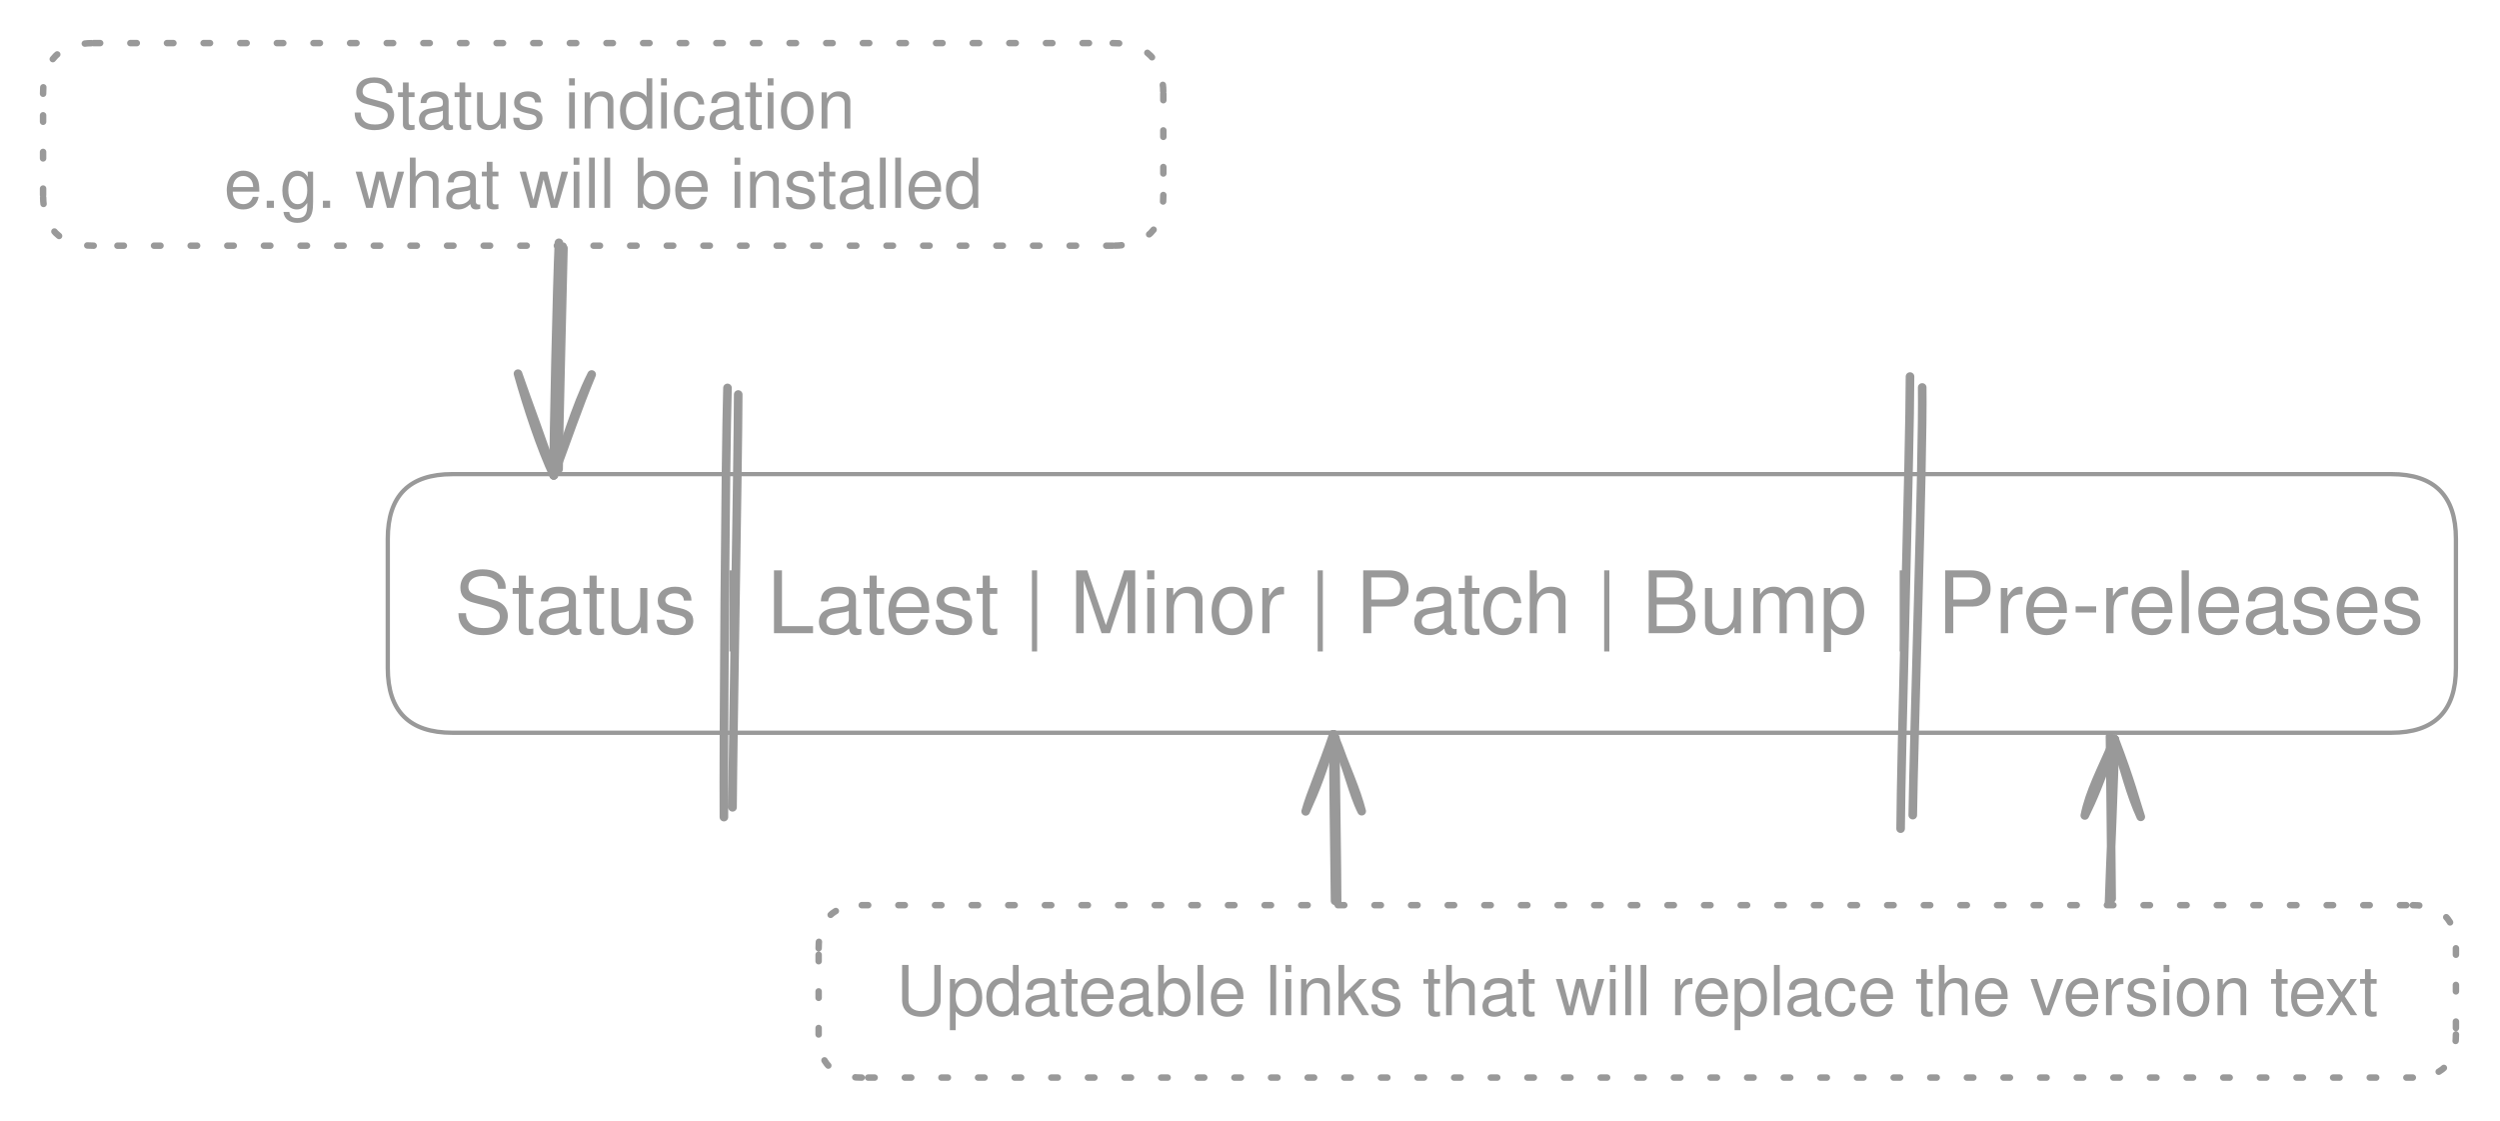
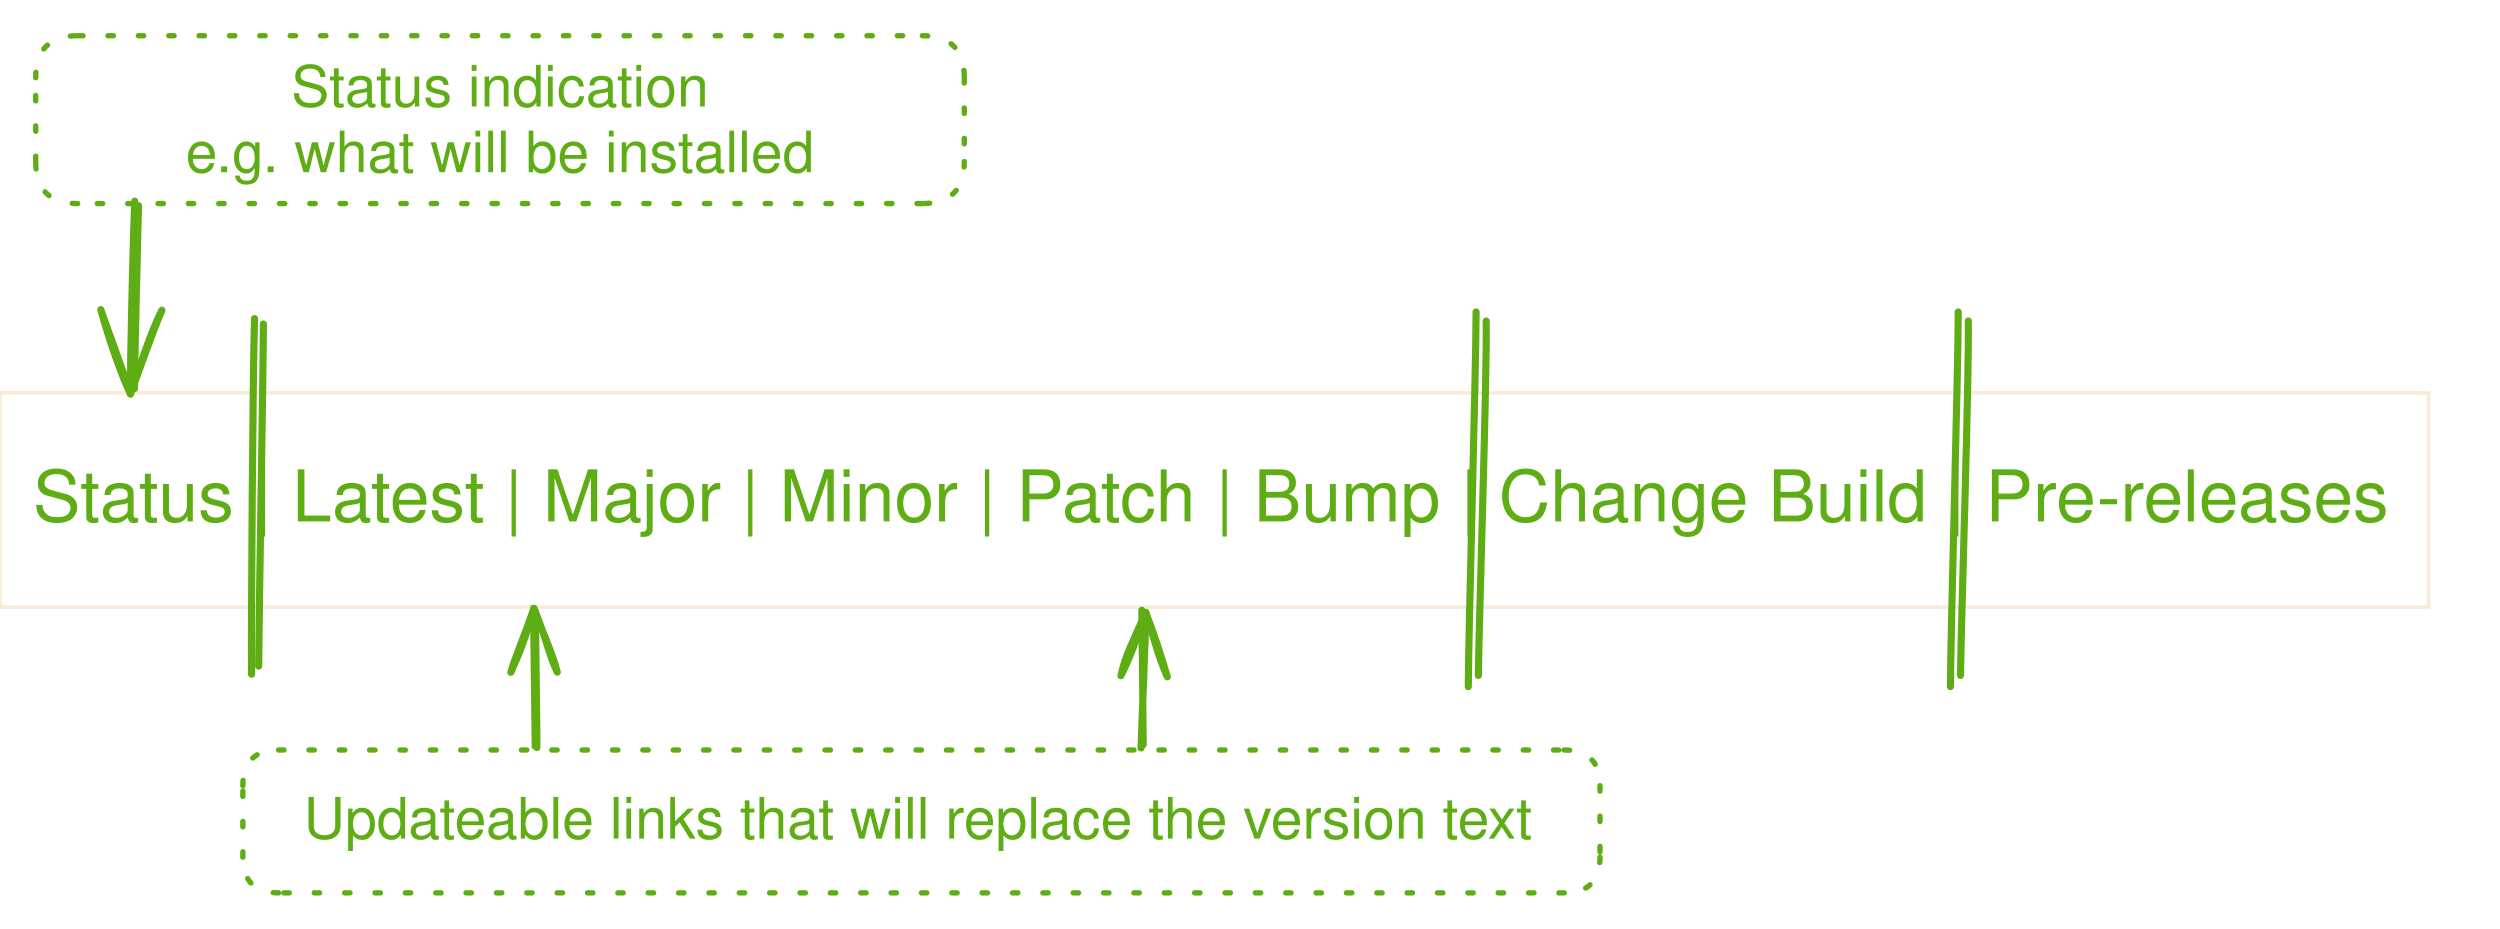
- <svg xmlns="http://www.w3.org/2000/svg" version="1.1" viewBox="0 0 580 260" width="580" height="260">
+ <svg xmlns="http://www.w3.org/2000/svg" version="1.1" width="700" height="260">
  <style>
    .line {
-       color: #999999;
-       stroke: #999999;
+       color: #5ead14;
+       stroke: #5ead14;
      fill: transparent;
      
    }
    .text {
-       color: #999999;
+       color: #5ead14;
      stroke: none;
-       fill: #999999;
+       fill: #5ead14;
    }
  </style>
-   <g stroke-linecap="round" transform="translate(90 110) rotate(0 240 30)">
-     <path class="line" d="M15 0 C152.51 0, 290.03 0, 465 0 M15 0 C120.48 0, 225.96 0, 465 0 M465 0 C475 0, 480 5, 480 15 M465 0 C475 0, 480 5, 480 15 M480 15 C480 25.73, 480 36.45, 480 45 M480 15 C480 24.48, 480 33.96, 480 45 M480 45 C480 55, 475 60, 465 60 M480 45 C480 55, 475 60, 465 60 M465 60 C329.76 60, 194.51 60, 15 60 M465 60 C286.8 60, 108.6 60, 15 60 M15 60 C5 60, 0 55, 0 45 M15 60 C5 60, 0 55, 0 45 M0 45 C0 38.69, 0 32.38, 0 15 M0 45 C0 35.4, 0 25.81, 0 15 M0 15 C0 5, 5 0, 15 0 M0 15 C0 5, 5 0, 15 0" stroke-width="1" />
+   <g stroke-linecap="round" transform="translate(0 110)">
+     <rect width="680" height="60" fill-opacity="0" stroke="antiquewhite" stroke-width="1" />
  </g>
-   <g transform="translate(104.8877 128.5) rotate(0 225.1123 11.5)">
-     <text class="text" x="229.112" y="18.4" font-family="Helvetica, Segoe UI Emoji" font-size="20px" text-anchor="middle" style="white-space: pre;" direction="ltr" dominant-baseline="alphabetic">Status | Latest | Minor | Patch | Bump | Pre-releases</text>
+   <g transform="translate(110 128) rotate(0 225 11)">
+     <text class="text" x="229" y="18" font-family="Helvetica, Segoe UI Emoji" font-size="20px" text-anchor="middle" style="white-space: pre;" direction="ltr" dominant-baseline="alphabetic">Status | Latest | Major | Minor | Patch | Bump | Change Build | Pre-releases</text>
  </g>
  <g stroke-linecap="round" transform="translate(10 10) rotate(0 130 23.5)">
    <path class="line" d="M11.75 0 C76.75 0, 141.76 0, 248.25 0 M248.25 0 C256.08 0, 260 3.92, 260 11.75 M260 11.75 C260 17.05, 260 22.35, 260 35.25 M260 35.25 C260 43.08, 256.08 47, 248.25 47 M248.25 47 C191.14 47, 134.02 47, 11.75 47 M11.75 47 C3.92 47, 0 43.08, 0 35.25 M0 35.25 C0 28.39, 0 21.52, 0 11.75 M0 11.75 C0 3.92, 3.92 0, 11.75 0" stroke-width="1.5" stroke-dasharray="1.5 7" />
  </g>
  <g transform="translate(52.40625 15.1) rotate(0 87.59375 18.4)">
    <text class="text" x="87.594" y="14.72" font-family="Helvetica, Segoe UI Emoji" font-size="16px" text-anchor="middle" style="white-space: pre;" direction="ltr" dominant-baseline="alphabetic">Status indication
    </text>
    <text class="text" x="87.594" y="33.12" font-family="Helvetica, Segoe UI Emoji" font-size="16px" text-anchor="middle" style="white-space: pre;" direction="ltr" dominant-baseline="alphabetic">e.g. what will be installed</text>
  </g>
  <g stroke-linecap="round">
-     <g transform="translate(310 209) rotate(0 0 -19)">
+     <g transform="translate(150 209) rotate(0 0 -19)">
      <path class="line" d="M0.34 0.31 C0.35 -5.99, -0.08 -31.36, -0.06 -37.78 M-0.14 -0.01 C-0.21 -6.47, -0.6 -32.35, -0.52 -38.64" stroke-width="2" />
-     </g>
-     <g transform="translate(310 209) rotate(0 0 -19)">
      <path class="line" d="M6.04 -20.8 C4.7 -25.97, 2.67 -30.16, -0.52 -38.64 M6.04 -20.8 C3.87 -25.09, 2.97 -30.42, -0.52 -38.64" stroke-width="2" />
-     </g>
-     <g transform="translate(310 209) rotate(0 0 -19)">
      <path class="line" d="M-6.96 -20.76 C-4.59 -25.99, -2.91 -30.19, -0.52 -38.64 M-6.96 -20.76 C-5.78 -25.05, -3.32 -30.39, -0.52 -38.64" stroke-width="2" />
    </g>
  </g>
-   <g stroke-linecap="round" transform="translate(190 210) rotate(0 190 20)">
+   <g stroke-linecap="round" transform="translate(68 210) rotate(0 190 20)">
    <path class="line" d="M10 0 C152.56 0, 295.12 0, 370 0 M370 0 C376.67 0, 380 3.33, 380 10 M380 10 C380 14.67, 380 19.33, 380 30 M380 30 C380 36.67, 376.67 40, 370 40 M370 40 C269.78 40, 169.55 40, 10 40 M10 40 C3.33 40, 0 36.67, 0 30 M0 30 C0 25.95, 0 21.91, 0 10 M0 10 C0 3.33, 3.33 0, 10 0" stroke-width="1.5" stroke-dasharray="1.5 7" />
  </g>
  <g transform="translate(207.0195 220.8) rotate(0 172.9805 9.2)">
-     <text class="text" x="172.98" y="14.72" font-family="Helvetica, Segoe UI Emoji" font-size="16px" text-anchor="middle" style="white-space: pre;" direction="ltr" dominant-baseline="alphabetic">Updateable links that will replace the version text</text>
+     <text class="text" x="50" y="14" font-family="Helvetica, Segoe UI Emoji" font-size="16px" text-anchor="middle" style="white-space: pre;" direction="ltr" dominant-baseline="alphabetic">Updateable links that will replace the version text</text>
  </g>
  <g stroke-linecap="round">
-     <g transform="translate(490 209) rotate(0 0 -19)">
+     <g transform="translate(320 209) rotate(0 0 -19)">
      <path class="line" d="M0.1 -0.51 C0.07 -6.82, -0.23 -31.82, -0.29 -38.13 M-0.51 0.42 C-0.35 -5.79, 0.83 -31.09, 0.8 -37.5" stroke-width="2" />
-     </g>
-     <g transform="translate(490 209) rotate(0 0 -19)">
      <path class="line" d="M6.86 -19.49 C4.32 -25.04, 3.27 -29.99, 0.8 -37.5 M6.86 -19.49 C5.66 -23.12, 4.62 -27.53, 0.8 -37.5" stroke-width="2" />
-     </g>
-     <g transform="translate(490 209) rotate(0 0 -19)">
      <path class="line" d="M-6.13 -19.81 C-5.02 -25.28, -2.41 -30.14, 0.8 -37.5 M-6.13 -19.81 C-4.36 -23.43, -2.43 -27.77, 0.8 -37.5" stroke-width="2" />
    </g>
  </g>
  <g stroke-linecap="round">
-     <g transform="translate(169.5845 89.79563) rotate(0 0 50)">
+     <g transform="translate(72 89) rotate(0 0 50)">
      <path class="line" d="M1.75 1.73 C1.69 17.73, 0.54 80.93, 0.43 97.5 M-0.74 0.2 C-1.22 16.32, -1.68 83.77, -1.57 99.77" stroke-width="2" />
    </g>
  </g>
  <g stroke-linecap="round">
-     <g transform="translate(445 90) rotate(0 0 50)">
+     <g transform="translate(415 90) rotate(0 0 50)">
      <path class="line" d="M1.13 -0.11 C1.37 16.22, -0.84 82.05, -1.06 99.11 M-1.7 -2.64 C-1.7 13.99, -3.8 85.49, -3.88 102.25" stroke-width="2" />
    </g>
  </g>
  <g stroke-linecap="round">
-     <g transform="translate(130 58) rotate(0 0 25.5)">
+     <g transform="translate(550 90) rotate(0 0 50)">
+       <path class="line" d="M1.13 -0.11 C1.37 16.22, -0.84 82.05, -1.06 99.11 M-1.7 -2.64 C-1.7 13.99, -3.8 85.49, -3.88 102.25" stroke-width="2" />
+     </g>
+   </g>
+   <g stroke-linecap="round">
+     <g transform="translate(38 58) rotate(0 0 25.5)">
      <path class="line" d="M0.77 -0.41 C0.6 8.16, -0.32 42.19, -0.35 50.83 M-0.28 -1.67 C-0.69 7.15, -1.56 43.78, -1.48 52.28" stroke-width="2" />
-     </g>
-     <g transform="translate(130 58) rotate(0 0 25.5)">
      <path class="line" d="M-9.78 28.69 C-7.63 36.44, -4.29 46.44, -1.48 52.28 M-9.78 28.69 C-7.2 36.15, -4.14 44.06, -1.48 52.28" stroke-width="2" />
-     </g>
-     <g transform="translate(130 58) rotate(0 0 25.5)">
      <path class="line" d="M7.32 28.88 C3.4 36.67, 0.66 46.61, -1.48 52.28 M7.32 28.88 C4.18 36.4, 1.52 44.26, -1.48 52.28" stroke-width="2" />
    </g>
  </g>
</svg>
